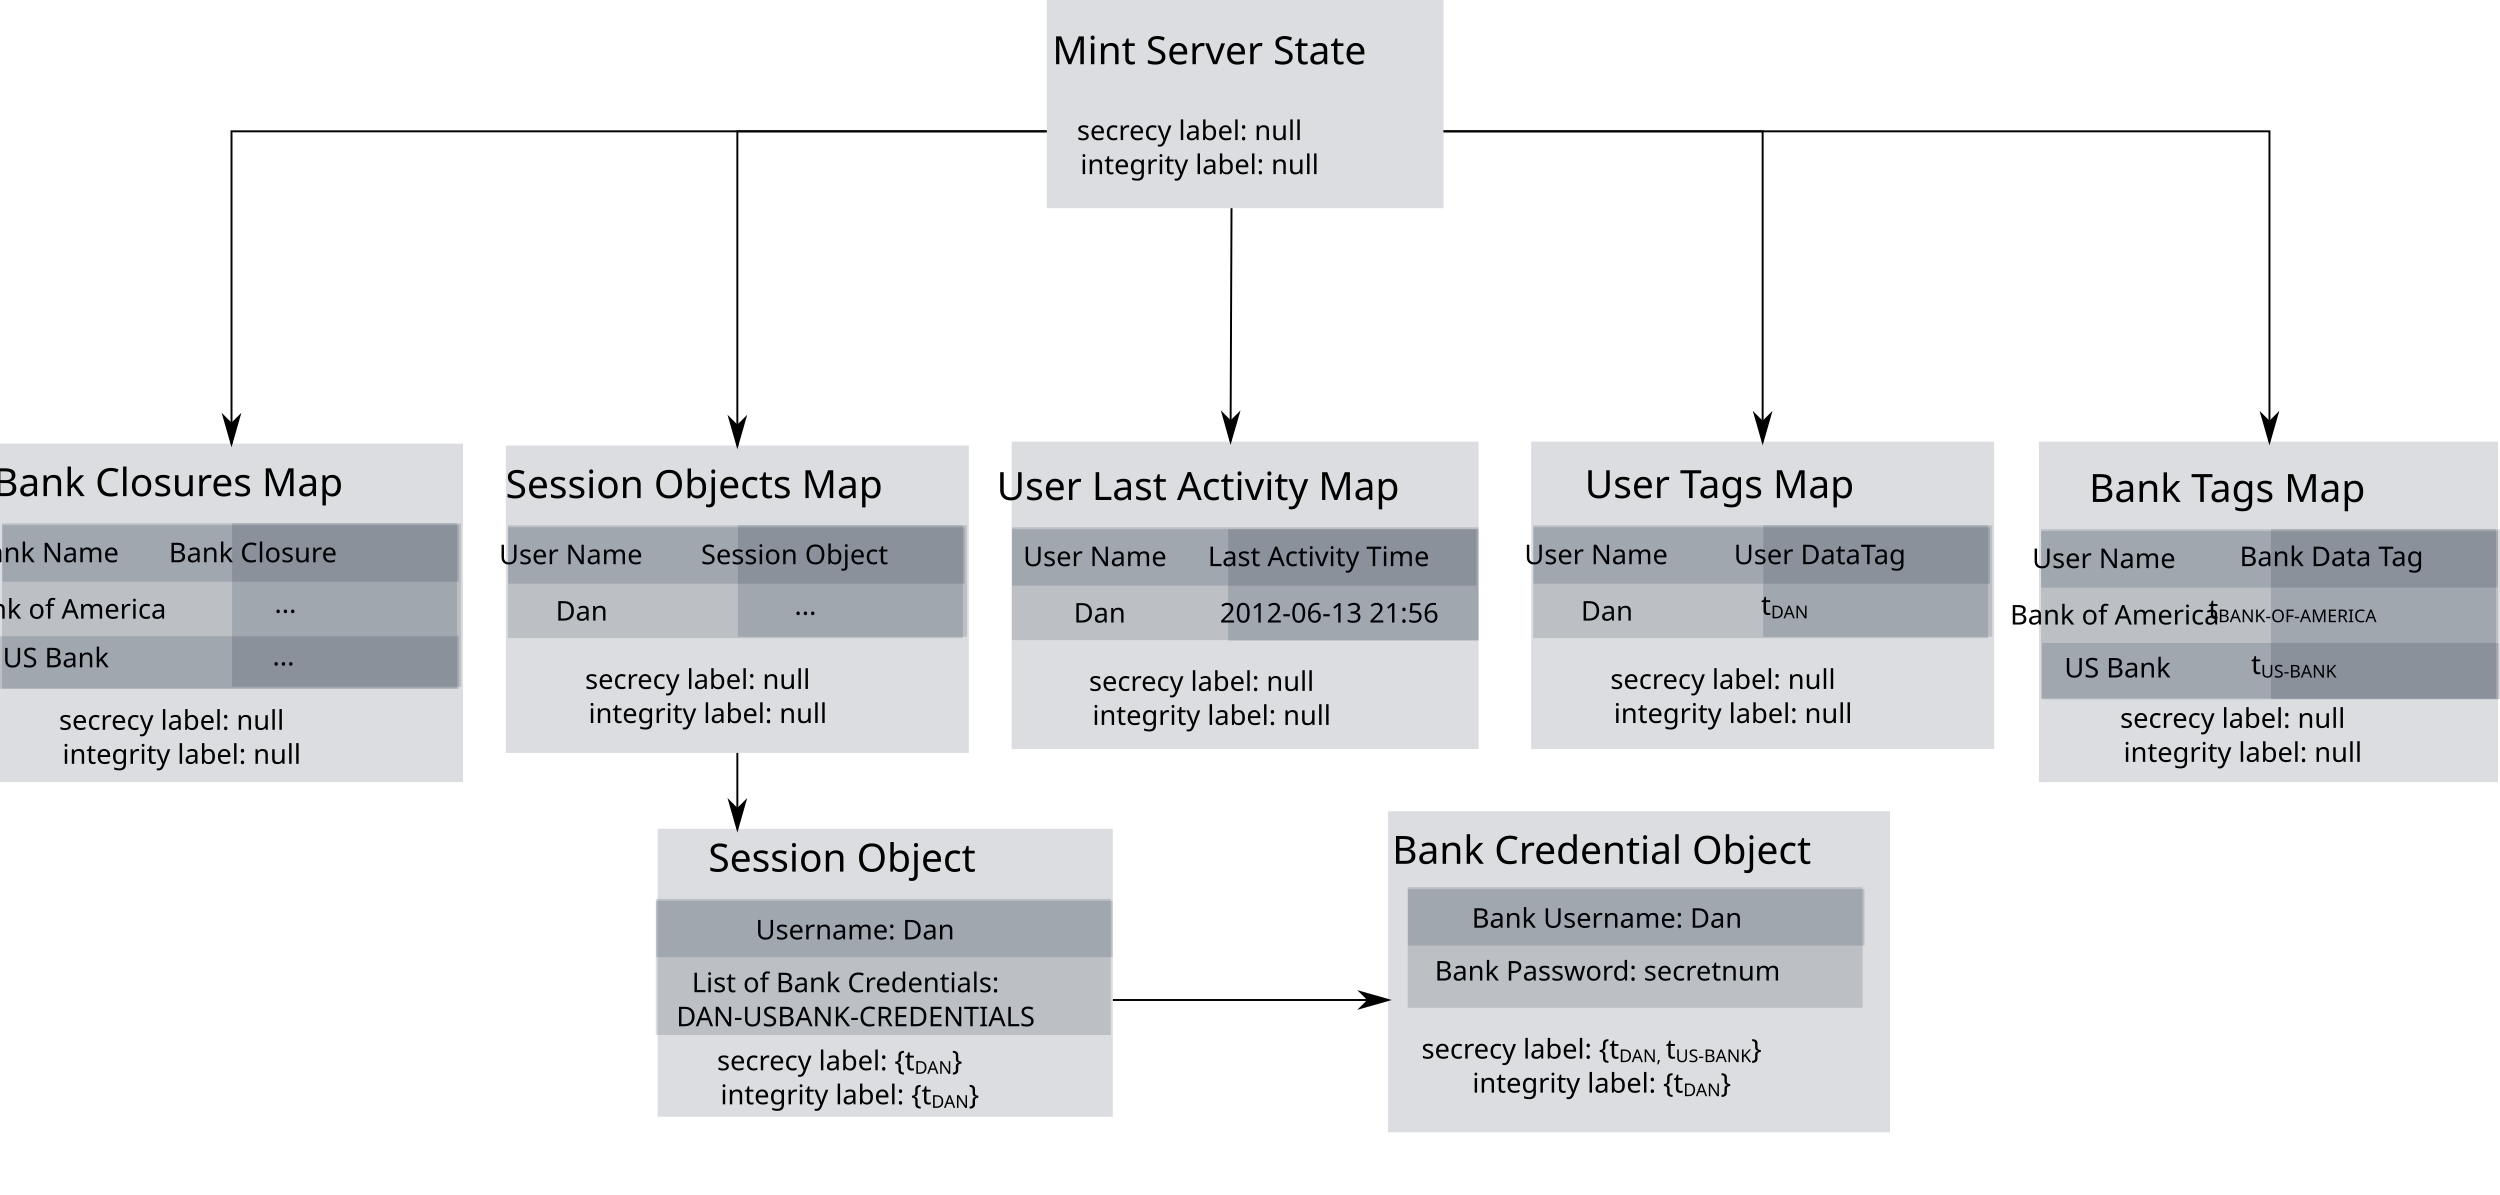
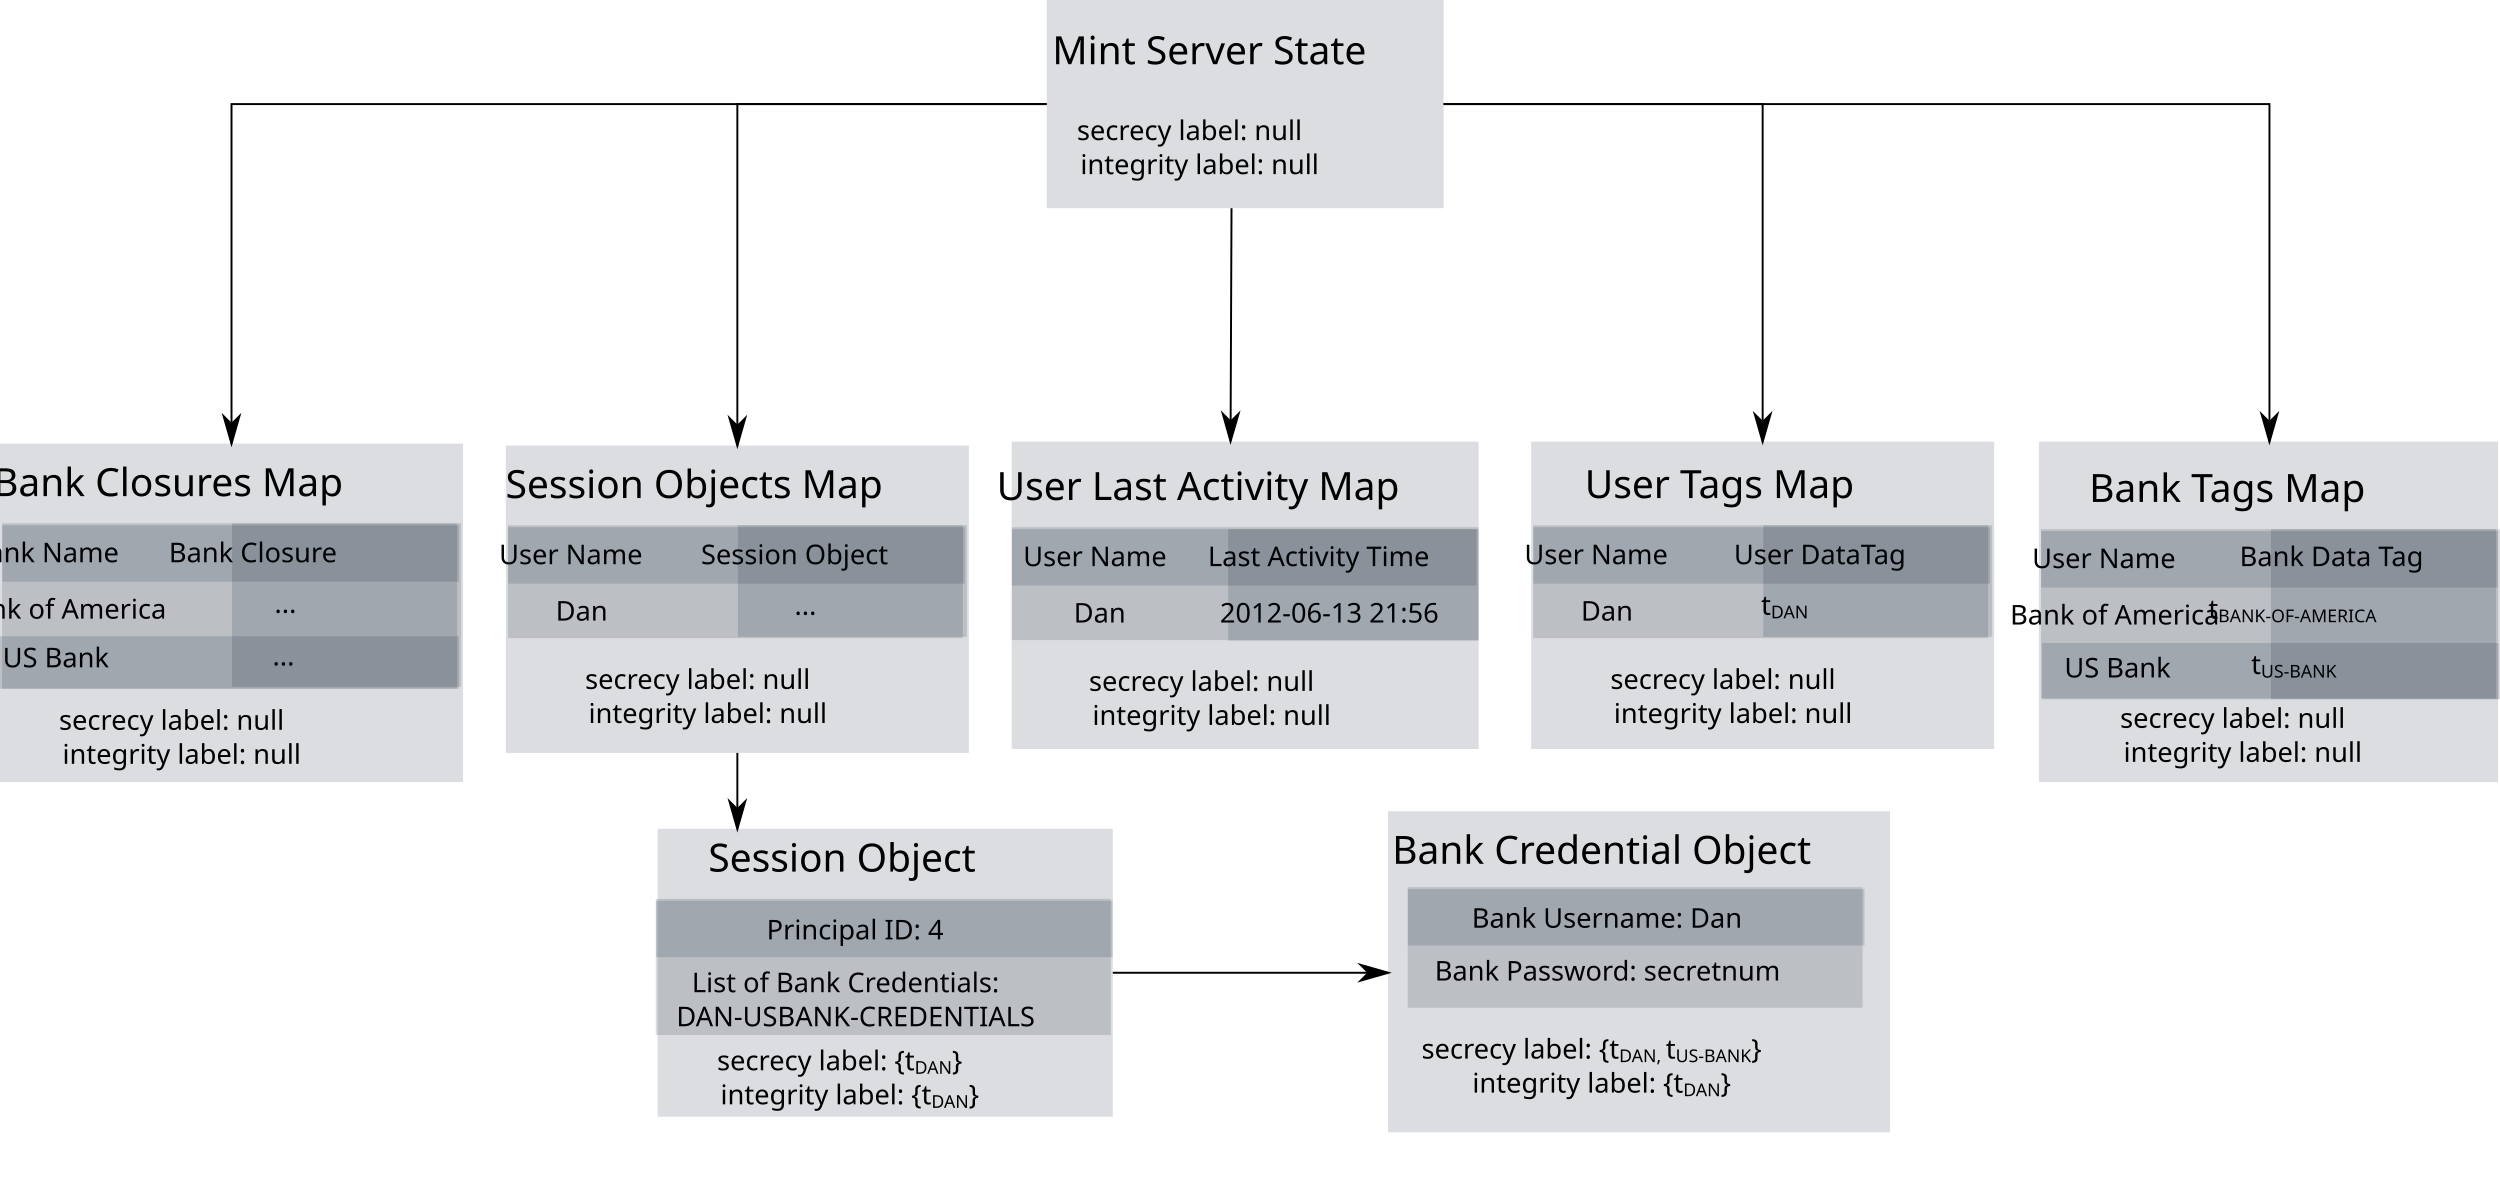
<svg xmlns="http://www.w3.org/2000/svg" width="1285" height="614" id="svg3114" version="1.1">
  <defs id="defs3116">
    <marker orient="auto" refY="0.0" refX="0.0" id="Arrow1Lstart" style="overflow:visible">
      <path id="path6534" d="M 0.0,0.0 L 5.0,-5.0 L -12.5,0.0 L 5.0,5.0 L 0.0,0.0 z " style="fill-rule:evenodd;stroke:#000000;stroke-width:1.0pt" transform="scale(0.8) translate(12.5,0)" />
    </marker>
    <marker orient="auto" refY="0.0" refX="0.0" id="Arrow1Lend" style="overflow:visible;">
      <path id="path6537" d="M 0.0,0.0 L 5.0,-5.0 L -12.5,0.0 L 5.0,5.0 L 0.0,0.0 z " style="fill-rule:evenodd;stroke:#000000;stroke-width:1.0pt;" transform="scale(0.8) rotate(180) translate(12.5,0)" />
    </marker>
    <clipPath clipPathUnits="userSpaceOnUse" id="clipPath5734">
      <rect style="fill:#d3bc5f;fill-opacity:0" id="rect5736" width="44" height="21" x="405" y="599" />
    </clipPath>
    <clipPath clipPathUnits="userSpaceOnUse" id="clipPath5734-6">
      <rect style="fill:#d3bc5f;fill-opacity:0" id="rect5736-1" width="44" height="21" x="405" y="599" />
    </clipPath>
    <clipPath clipPathUnits="userSpaceOnUse" id="clipPath5734-0">
      <rect style="fill:#d3bc5f;fill-opacity:0" id="rect5736-2" width="44" height="21" x="405" y="599" />
    </clipPath>
    <clipPath clipPathUnits="userSpaceOnUse" id="clipPath5734-00">
      <rect style="fill:#d3bc5f;fill-opacity:0" id="rect5736-6" width="44" height="21" x="405" y="599" />
    </clipPath>
    <clipPath clipPathUnits="userSpaceOnUse" id="clipPath5734-04">
      <rect style="fill:#d3bc5f;fill-opacity:0" id="rect5736-68" width="44" height="21" x="405" y="599" />
    </clipPath>
    <clipPath clipPathUnits="userSpaceOnUse" id="clipPath5734-64">
      <rect style="fill:#d3bc5f;fill-opacity:0" id="rect5736-4" width="44" height="21" x="405" y="599" />
    </clipPath>
    <clipPath clipPathUnits="userSpaceOnUse" id="clipPath5734-5">
      <rect style="fill:#d3bc5f;fill-opacity:0" id="rect5736-9" width="44" height="21" x="405" y="599" />
    </clipPath>
    <marker orient="auto" refY="0" refX="0" id="Arrow1Lstart-5" style="overflow:visible">
      <path id="path6534-3" d="M 0,0 5,-5 -12.5,0 5,5 0,0 z" style="fill-rule:evenodd;stroke:#000000;stroke-width:1pt" transform="matrix(0.8,0,0,0.8,10,0)" />
    </marker>
    <marker orient="auto" refY="0" refX="0" id="Arrow1Lstart-50" style="overflow:visible">
      <path id="path6534-9" d="M 0,0 5,-5 -12.5,0 5,5 0,0 z" style="fill-rule:evenodd;stroke:#000000;stroke-width:1pt" transform="matrix(0.8,0,0,0.8,10,0)" />
    </marker>
  </defs>
  <g id="layer1" transform="translate(-16,236.6378)">
    <text xml:space="preserve" style="font-size:32px;font-style:normal;font-weight:normal;line-height:125%;letter-spacing:0px;word-spacing:0px;fill:#000000;fill-opacity:1;stroke:none;font-family:Sans" x="290" y="-229.638" id="text3505">
      <tspan id="tspan3507" x="290" y="-229.638" />
    </text>
    <text xml:space="preserve" style="font-size:20px;font-style:normal;font-weight:normal;line-height:125%;letter-spacing:0px;word-spacing:0px;fill:#000000;fill-opacity:1;stroke:none;font-family:Sans" x="287" y="-238.638" id="text3509">
      <tspan id="tspan3511" x="287" y="-238.638" />
    </text>
    <g id="g3713" transform="translate(326,-282)">
      <g id="g3747">
        <rect style="fill:#001228;fill-opacity:0.141" id="rect3501" width="204" height="107" x="228" y="45.362" />
        <text xml:space="preserve" style="font-size:20px;font-style:normal;font-weight:normal;text-align:center;line-height:125%;letter-spacing:0px;word-spacing:0px;text-anchor:middle;fill:#000000;fill-opacity:1;stroke:none;font-family:Sans" x="335" y="78.362" id="text3513">
          <tspan id="tspan3515" x="335" y="78.362">Mint Server State</tspan>
        </text>
        <text xml:space="preserve" style="font-size:20px;font-style:normal;font-weight:normal;text-align:center;line-height:125%;letter-spacing:0px;word-spacing:0px;text-anchor:middle;fill:#000000;fill-opacity:1;stroke:none;font-family:Sans" x="330" y="117.362" id="text3517">
          <tspan id="tspan3519" x="330" y="117.362" style="font-size:14px">secrecy label: null</tspan>
          <tspan x="330" y="134.862" id="tspan3521" style="font-size:14px">integrity label: null</tspan>
        </text>
      </g>
    </g>
-     <path style="fill:none;stroke:#000000;stroke-width:1px;stroke-linecap:butt;stroke-linejoin:miter;stroke-opacity:1;marker-end:url(#Arrow1Lend);display:inline" d="m 554,-169.138 -419,0 0,160.5" id="path3557" />
+     <path style="fill:none;stroke:#000000;stroke-width:1px;stroke-linecap:butt;stroke-linejoin:miter;stroke-opacity:1;marker-end:url(#Arrow1Lend);display:inline" d="m 554,-183.138 -419,0 0,174.5" id="path3557" />
    <path style="fill:none;stroke:#000000;stroke-width:1px;stroke-linecap:butt;stroke-linejoin:miter;stroke-opacity:1" d="m 185,-38.276 0,0" id="path3561" />
    <g id="g4332" transform="translate(8,-384)">
      <g transform="translate(-333,-23)" id="g3661">
        <g id="g3721">
          <g id="g3593" transform="translate(0,-12)">
            <g transform="translate(335,116)" id="g3611">
              <rect y="335.362" x="7.073" height="85" width="233.863" id="rect3523" style="fill:#001228;fill-opacity:0.141" />
              <rect y="335.362" x="125.281" height="84" width="117.719" id="rect3525" style="fill:#001228;fill-opacity:0.141" />
              <rect y="336.362" x="7.191" height="29" width="234.698" id="rect3527" style="fill:#001228;fill-opacity:0.141" />
              <rect y="393.362" x="6" height="27" width="235.889" id="rect3529" style="fill:#001228;fill-opacity:0.141" />
              <text id="text3531" y="355.362" x="68" style="font-size:20px;font-style:normal;font-weight:normal;text-align:center;line-height:125%;letter-spacing:0px;word-spacing:0px;text-anchor:middle;fill:#000000;fill-opacity:1;stroke:none;font-family:Sans" xml:space="preserve">
                <tspan style="font-size:14px" y="355.362" x="68" id="tspan3533">Bank Name</tspan>
              </text>
              <text id="text3535" y="355.362" x="175" style="font-size:20px;font-style:normal;font-weight:normal;text-align:center;line-height:125%;letter-spacing:0px;word-spacing:0px;text-anchor:middle;fill:#000000;fill-opacity:1;stroke:none;font-family:Sans" xml:space="preserve">
                <tspan style="font-size:14px" y="355.362" x="175" id="tspan3537">Bank Closure</tspan>
              </text>
              <text id="text3539" y="384.362" x="65" style="font-size:14px;font-style:normal;font-weight:normal;text-align:center;line-height:125%;letter-spacing:0px;word-spacing:0px;text-anchor:middle;fill:#000000;fill-opacity:1;stroke:none;font-family:Sans" xml:space="preserve">
                <tspan y="384.362" x="65" id="tspan3541">Bank of America</tspan>
              </text>
              <text id="text3543" y="381.362" x="180" style="font-size:14px;font-style:normal;font-weight:normal;text-align:center;line-height:125%;letter-spacing:0px;word-spacing:0px;text-anchor:middle;fill:#000000;fill-opacity:1;stroke:none;font-family:Sans" xml:space="preserve">
                <tspan y="381.362" x="180" id="tspan3545">...</tspan>
              </text>
              <text id="text3547" y="409.362" x="62" style="font-size:14px;font-style:normal;font-weight:normal;text-align:center;line-height:125%;letter-spacing:0px;word-spacing:0px;text-anchor:middle;fill:#000000;fill-opacity:1;stroke:none;font-family:Sans" xml:space="preserve">
                <tspan y="409.362" x="62" id="tspan3549">US Bank</tspan>
              </text>
              <text id="text3551" y="408.362" x="179" style="font-size:14px;font-style:normal;font-weight:normal;text-align:center;line-height:125%;letter-spacing:0px;word-spacing:0px;text-anchor:middle;fill:#000000;fill-opacity:1;stroke:none;font-family:Sans" xml:space="preserve">
                <tspan y="408.362" x="179" id="tspan3553">...</tspan>
              </text>
            </g>
          </g>
          <rect y="398.362" x="341" height="174" width="238" id="rect3501-4" style="fill:#001228;fill-opacity:0.141" />
          <text id="text3589" y="425.362" x="456" style="font-size:20px;font-style:normal;font-weight:normal;text-align:center;line-height:125%;letter-spacing:0px;word-spacing:0px;text-anchor:middle;fill:#000000;fill-opacity:1;stroke:none;font-family:Sans" xml:space="preserve">
            <tspan y="425.362" x="456" id="tspan3591">Bank Closures Map</tspan>
          </text>
          <text id="text3517-7" y="545.474" x="462.993" style="font-size:20px;font-style:normal;font-weight:normal;text-align:center;line-height:125%;letter-spacing:0px;word-spacing:0px;text-anchor:middle;fill:#000000;fill-opacity:1;stroke:none;font-family:Sans" xml:space="preserve">
            <tspan style="font-size:14px" y="545.474" x="462.993" id="tspan3519-0">secrecy label: null</tspan>
            <tspan style="font-size:14px" id="tspan3521-2" y="562.974" x="462.993">integrity label: null</tspan>
          </text>
        </g>
      </g>
    </g>
    <flowRoot xml:space="preserve" id="flowRoot3653" style="font-size:20px;font-style:normal;font-weight:normal;text-align:center;line-height:125%;letter-spacing:0px;word-spacing:0px;text-anchor:middle;fill:#000000;fill-opacity:1;stroke:none;font-family:Sans" transform="translate(0,-384)">
      <flowRegion id="flowRegion3655">
        <rect id="rect3657" width="348" height="355" x="272" y="328.362" />
      </flowRegion>
      <flowPara id="flowPara3659" />
    </flowRoot>
    <g id="g4449" transform="translate(4,-384)">
      <g id="g3593-1" transform="translate(-69,-34)">
        <g transform="translate(335,116)" id="g3611-0">
          <rect y="335.362" x="7.073" height="58" width="233.863" id="rect3523-6" style="fill:#001228;fill-opacity:0.141" />
          <rect y="335.362" x="125.281" height="57.318" width="117.719" id="rect3525-2" style="fill:#001228;fill-opacity:0.141" />
          <rect y="336.362" x="7.191" height="29" width="234.698" id="rect3527-2" style="fill:#001228;fill-opacity:0.141" />
          <text id="text3531-8" y="355.362" x="68" style="font-size:20px;font-style:normal;font-weight:normal;text-align:center;line-height:125%;letter-spacing:0px;word-spacing:0px;text-anchor:middle;fill:#000000;fill-opacity:1;stroke:none;font-family:Sans" xml:space="preserve">
            <tspan style="font-size:14px" y="355.362" x="68" id="tspan3533-7">User Name</tspan>
          </text>
          <text id="text3535-0" y="355.362" x="183" style="font-size:20px;font-style:normal;font-weight:normal;text-align:center;line-height:125%;letter-spacing:0px;word-spacing:0px;text-anchor:middle;fill:#000000;fill-opacity:1;stroke:none;font-family:Sans" xml:space="preserve">
            <tspan style="font-size:14px" y="355.362" x="183" id="tspan3537-6">Session Object</tspan>
          </text>
          <text id="text3539-0" y="384.362" x="65" style="font-size:14px;font-style:normal;font-weight:normal;text-align:center;line-height:125%;letter-spacing:0px;word-spacing:0px;text-anchor:middle;fill:#000000;fill-opacity:1;stroke:none;font-family:Sans" xml:space="preserve">
            <tspan y="384.362" x="65" id="tspan3541-3">Dan</tspan>
          </text>
          <text id="text3543-3" y="381.362" x="180" style="font-size:14px;font-style:normal;font-weight:normal;text-align:center;line-height:125%;letter-spacing:0px;word-spacing:0px;text-anchor:middle;fill:#000000;fill-opacity:1;stroke:none;font-family:Sans" xml:space="preserve">
            <tspan y="381.362" x="180" id="tspan3545-0">...</tspan>
          </text>
        </g>
      </g>
      <rect y="376.362" x="272" height="158" width="238" id="rect3501-4-6" style="fill:#001228;fill-opacity:0.141" />
      <text id="text3589-0" y="403.362" x="387" style="font-size:20px;font-style:normal;font-weight:normal;text-align:center;line-height:125%;letter-spacing:0px;word-spacing:0px;text-anchor:middle;fill:#000000;fill-opacity:1;stroke:none;font-family:Sans" xml:space="preserve">
        <tspan y="403.362" x="387" id="tspan3591-1">Session Objects Map</tspan>
      </text>
      <text id="text3517-7-2" y="501.474" x="393.993" style="font-size:20px;font-style:normal;font-weight:normal;text-align:center;line-height:125%;letter-spacing:0px;word-spacing:0px;text-anchor:middle;fill:#000000;fill-opacity:1;stroke:none;font-family:Sans" xml:space="preserve">
        <tspan style="font-size:14px" y="501.474" x="393.993" id="tspan3519-0-6">secrecy label: null</tspan>
        <tspan style="font-size:14px" id="tspan3521-2-0" y="518.974" x="393.993">integrity label: null</tspan>
      </text>
    </g>
-     <path style="fill:none;stroke:#000000;stroke-width:1px;stroke-linecap:butt;stroke-linejoin:miter;stroke-opacity:1;marker-start:url(#Arrow1Lstart);marker-end:none;display:inline" d="m 395,-7.638 0,-161.5 159,0" id="path3858" />
+     <path style="fill:none;stroke:#000000;stroke-width:1px;stroke-linecap:butt;stroke-linejoin:miter;stroke-opacity:1;marker-start:url(#Arrow1Lstart);marker-end:none;display:inline" d="m 395,-7.638 0,-175.5 159,0" id="path3858" />
    <g id="g17198" transform="translate(-3,-1)">
      <rect y="35.362" x="539.073" height="58" width="239.863" id="rect3523-6-6" style="fill:#001228;fill-opacity:0.141" />
      <rect y="36.362" x="650.281" height="57.318" width="128.719" id="rect3525-2-8" style="fill:#001228;fill-opacity:0.141" />
      <rect y="36.362" x="539.191" height="29" width="238.698" id="rect3527-2-6" style="fill:#001228;fill-opacity:0.141" />
      <text id="text3531-8-5" y="55.362" x="600" style="font-size:20px;font-style:normal;font-weight:normal;text-align:center;line-height:125%;letter-spacing:0px;word-spacing:0px;text-anchor:middle;fill:#000000;fill-opacity:1;stroke:none;font-family:Sans" xml:space="preserve">
        <tspan style="font-size:14px" y="55.362" x="600" id="tspan3533-7-4">User Name</tspan>
      </text>
      <text id="text3535-0-5" y="55.362" x="715" style="font-size:20px;font-style:normal;font-weight:normal;text-align:center;line-height:125%;letter-spacing:0px;word-spacing:0px;text-anchor:middle;fill:#000000;fill-opacity:1;stroke:none;font-family:Sans" xml:space="preserve">
        <tspan style="font-size:14px" y="55.362" x="715" id="tspan3537-6-9">Last Activity Time</tspan>
      </text>
      <text id="text3539-0-2" y="84.362" x="597" style="font-size:14px;font-style:normal;font-weight:normal;text-align:center;line-height:125%;letter-spacing:0px;word-spacing:0px;text-anchor:middle;fill:#000000;fill-opacity:1;stroke:none;font-family:Sans" xml:space="preserve">
        <tspan y="84.362" x="597" id="tspan3541-3-0">Dan</tspan>
      </text>
      <text id="text3543-3-4" y="84.362" x="715" style="font-size:14px;font-style:normal;font-weight:normal;text-align:center;line-height:125%;letter-spacing:0px;word-spacing:0px;text-anchor:middle;fill:#000000;fill-opacity:1;stroke:none;font-family:Sans" xml:space="preserve">
        <tspan y="84.362" x="715" id="tspan3545-0-6">2012-06-13 21:56</tspan>
      </text>
      <rect y="-8.638" x="539" height="158" width="240" id="rect3501-4-6-1" style="fill:#001228;fill-opacity:0.141;display:inline" />
      <text id="text3589-0-7" y="21.362" x="653" style="font-size:20px;font-style:normal;font-weight:normal;text-align:center;line-height:125%;letter-spacing:0px;word-spacing:0px;text-anchor:middle;fill:#000000;fill-opacity:1;stroke:none;display:inline;font-family:Sans" xml:space="preserve">
        <tspan y="21.362" x="653" id="tspan3591-1-2">User Last Activity Map</tspan>
      </text>
      <text id="text3517-7-2-5" y="119.474" x="659.993" style="font-size:20px;font-style:normal;font-weight:normal;text-align:center;line-height:125%;letter-spacing:0px;word-spacing:0px;text-anchor:middle;fill:#000000;fill-opacity:1;stroke:none;display:inline;font-family:Sans" xml:space="preserve">
        <tspan style="font-size:14px" y="119.474" x="659.993" id="tspan3519-0-6-8">secrecy label: null</tspan>
        <tspan style="font-size:14px" id="tspan3521-2-0-6" y="136.974" x="659.993">integrity label: null</tspan>
      </text>
    </g>
    <g id="g4492" transform="translate(0,-384)">
      <g id="g3593-1-0-5" transform="translate(462,-34)" style="display:inline">
        <g transform="translate(335,116)" id="g3611-0-0-7">
          <rect y="335.362" x="7.073" height="58" width="233.863" id="rect3523-6-6-0" style="fill:#001228;fill-opacity:0.141" />
          <rect y="335.362" x="125.281" height="57.318" width="117.719" id="rect3525-2-8-5" style="fill:#001228;fill-opacity:0.141" />
          <rect y="336.362" x="7.191" height="29" width="234.698" id="rect3527-2-6-2" style="fill:#001228;fill-opacity:0.141" />
          <text id="text3531-8-5-1" y="355.362" x="68" style="font-size:20px;font-style:normal;font-weight:normal;text-align:center;line-height:125%;letter-spacing:0px;word-spacing:0px;text-anchor:middle;fill:#000000;fill-opacity:1;stroke:none;font-family:Sans" xml:space="preserve">
            <tspan style="font-size:14px" y="355.362" x="68" id="tspan3533-7-4-8">User Name</tspan>
          </text>
          <text id="text3535-0-5-8" y="355.362" x="183" style="font-size:20px;font-style:normal;font-weight:normal;text-align:center;line-height:125%;letter-spacing:0px;word-spacing:0px;text-anchor:middle;fill:#000000;fill-opacity:1;stroke:none;font-family:Sans" xml:space="preserve">
            <tspan style="font-size:14px" y="355.362" x="183" id="tspan3537-6-9-0">User DataTag</tspan>
          </text>
          <text id="text3539-0-2-3" y="384.362" x="65" style="font-size:14px;font-style:normal;font-weight:normal;text-align:center;line-height:125%;letter-spacing:0px;word-spacing:0px;text-anchor:middle;fill:#000000;fill-opacity:1;stroke:none;font-family:Sans" xml:space="preserve">
            <tspan y="384.362" x="65" id="tspan3541-3-0-5">Dan</tspan>
          </text>
          <text id="text3543-3-4-8" y="381.362" x="180" style="font-size:14px;font-style:normal;font-weight:normal;text-align:center;line-height:125%;letter-spacing:0px;word-spacing:0px;text-anchor:middle;fill:#000000;fill-opacity:1;stroke:none;font-family:Sans" xml:space="preserve">
            <tspan y="381.362" x="180" id="tspan3545-0-6-6">t<tspan id="tspan4143" style="font-size:65.001%;baseline-shift:sub">DAN</tspan>
            </tspan>
          </text>
        </g>
      </g>
      <rect y="374.362" x="803" height="158" width="238" id="rect3501-4-6-1-7" style="fill:#001228;fill-opacity:0.141;display:inline" />
      <text id="text3589-0-7-1" y="403.362" x="918" style="font-size:20px;font-style:normal;font-weight:normal;text-align:center;line-height:125%;letter-spacing:0px;word-spacing:0px;text-anchor:middle;fill:#000000;fill-opacity:1;stroke:none;display:inline;font-family:Sans" xml:space="preserve">
        <tspan y="403.362" x="918" id="tspan3591-1-2-9">User Tags Map</tspan>
      </text>
      <text id="text3517-7-2-5-7" y="501.474" x="924.993" style="font-size:20px;font-style:normal;font-weight:normal;text-align:center;line-height:125%;letter-spacing:0px;word-spacing:0px;text-anchor:middle;fill:#000000;fill-opacity:1;stroke:none;display:inline;font-family:Sans" xml:space="preserve">
        <tspan style="font-size:14px" y="501.474" x="924.993" id="tspan3519-0-6-8-0">secrecy label: null</tspan>
        <tspan style="font-size:14px" id="tspan3521-2-0-6-6" y="518.974" x="924.993">integrity label: null</tspan>
      </text>
    </g>
    <g id="g4514" transform="translate(0,-384)">
      <g id="g3593-1-0-0" transform="translate(723,-32)" style="display:inline">
        <g transform="translate(335,116)" id="g3611-0-0-4">
          <rect y="335.362" x="7.073" height="87" width="233.863" id="rect3523-6-6-2" style="fill:#001228;fill-opacity:0.141" />
          <rect y="335.362" x="125.281" height="87.318" width="117.719" id="rect3525-2-8-2" style="fill:#001228;fill-opacity:0.141" />
          <rect y="336.362" x="7.191" height="29" width="234.698" id="rect3527-2-6-7" style="fill:#001228;fill-opacity:0.141" />
          <text id="text3531-8-5-9" y="355.362" x="68" style="font-size:20px;font-style:normal;font-weight:normal;text-align:center;line-height:125%;letter-spacing:0px;word-spacing:0px;text-anchor:middle;fill:#000000;fill-opacity:1;stroke:none;font-family:Sans" xml:space="preserve">
            <tspan style="font-size:14px" y="355.362" x="68" id="tspan3533-7-4-1">User Name</tspan>
          </text>
          <text id="text3535-0-5-4" y="354.362" x="185" style="font-size:20px;font-style:normal;font-weight:normal;text-align:center;line-height:125%;letter-spacing:0px;word-spacing:0px;text-anchor:middle;fill:#000000;fill-opacity:1;stroke:none;font-family:Sans" xml:space="preserve">
            <tspan style="font-size:14px" y="354.362" x="185" id="tspan3537-6-9-8">Bank Data Tag</tspan>
          </text>
          <text id="text3539-0-2-4" y="384.362" x="65" style="font-size:14px;font-style:normal;font-weight:normal;text-align:center;line-height:125%;letter-spacing:0px;word-spacing:0px;text-anchor:middle;fill:#000000;fill-opacity:1;stroke:none;font-family:Sans" xml:space="preserve">
            <tspan y="384.362" x="65" id="tspan3541-3-0-55">Bank of America</tspan>
          </text>
          <text id="text3543-3-4-4" y="381.362" x="180" style="font-size:14px;font-style:normal;font-weight:normal;text-align:center;line-height:125%;letter-spacing:0px;word-spacing:0px;text-anchor:middle;fill:#000000;fill-opacity:1;stroke:none;font-family:Sans" xml:space="preserve">
            <tspan y="381.362" x="180" id="tspan3545-0-6-1">t<tspan style="font-size:65.001%;baseline-shift:sub" id="tspan4326">BANK-OF-AMERICA</tspan>
            </tspan>
          </text>
          <rect y="393.862" x="7.651" height="29" width="234.698" id="rect3527-2-6-7-7" style="fill:#001228;fill-opacity:0.141;display:inline" />
          <text id="text3539-0-2-4-0" y="411.581" x="66.419" style="font-size:14px;font-style:normal;font-weight:normal;text-align:center;line-height:125%;letter-spacing:0px;word-spacing:0px;text-anchor:middle;fill:#000000;fill-opacity:1;stroke:none;display:inline;font-family:Sans" xml:space="preserve">
            <tspan y="411.581" x="66.419" id="tspan3541-3-0-55-8">US Bank</tspan>
          </text>
          <text id="text3543-3-4-4-0" y="409.813" x="180.719" style="font-size:14px;font-style:normal;font-weight:normal;text-align:center;line-height:125%;letter-spacing:0px;word-spacing:0px;text-anchor:middle;fill:#000000;fill-opacity:1;stroke:none;display:inline;font-family:Sans" xml:space="preserve">
            <tspan y="409.813" x="180.719" id="tspan3545-0-6-1-9">t<tspan id="tspan4145-8" style="font-size:65.001%;baseline-shift:sub">US-BANK</tspan>
            </tspan>
          </text>
        </g>
      </g>
      <rect y="374.362" x="1064" height="175" width="236" id="rect3501-4-6-1-9" style="fill:#001228;fill-opacity:0.141;display:inline" />
      <text id="text3589-0-7-8" y="405.362" x="1179" style="font-size:20px;font-style:normal;font-weight:normal;text-align:center;line-height:125%;letter-spacing:0px;word-spacing:0px;text-anchor:middle;fill:#000000;fill-opacity:1;stroke:none;display:inline;font-family:Sans" xml:space="preserve">
        <tspan y="405.362" x="1179" id="tspan3591-1-2-0">Bank Tags Map</tspan>
      </text>
      <text id="text3517-7-2-5-9" y="521.474" x="1186.993" style="font-size:20px;font-style:normal;font-weight:normal;text-align:center;line-height:125%;letter-spacing:0px;word-spacing:0px;text-anchor:middle;fill:#000000;fill-opacity:1;stroke:none;display:inline;font-family:Sans" xml:space="preserve">
        <tspan style="font-size:14px" y="521.474" x="1186.993" id="tspan3519-0-6-8-4">secrecy label: null</tspan>
        <tspan style="font-size:14px" id="tspan3521-2-0-6-9" y="538.974" x="1186.993">integrity label: null</tspan>
      </text>
    </g>
-     <path id="path4328" d="m 922,-9.638 0,-159.5 -164,0" style="fill:none;stroke:#000000;stroke-width:1px;stroke-linecap:butt;stroke-linejoin:miter;stroke-opacity:1;marker-start:url(#Arrow1Lstart);display:inline" />
-     <path id="path4330" d="m 1182.5,-9.638 0,-159.5 -424.5,0" style="fill:none;stroke:#000000;stroke-width:1px;stroke-linecap:butt;stroke-linejoin:miter;stroke-opacity:1;marker-start:url(#Arrow1Lstart);display:inline" />
-     <g id="g4899">
+     <path id="path4328" d="m 922,-9.638 0,-173.5 -164,0" style="fill:none;stroke:#000000;stroke-width:1px;stroke-linecap:butt;stroke-linejoin:miter;stroke-opacity:1;marker-start:url(#Arrow1Lstart);display:inline" />
+     <path id="path4330" d="m 1182.5,-9.638 0,-173.5 -424.5,0" style="fill:none;stroke:#000000;stroke-width:1px;stroke-linecap:butt;stroke-linejoin:miter;stroke-opacity:1;marker-start:url(#Arrow1Lstart);display:inline" />
+     <g id="g3229">
      <rect y="225.362" x="353.073" height="70" width="233.863" id="rect3523-6-68" style="fill:#001228;fill-opacity:0.141" />
      <rect y="226.362" x="353.191" height="29" width="234.698" id="rect3527-2-9" style="fill:#001228;fill-opacity:0.141" />
      <text id="text3535-0-2" y="273.362" x="474" style="font-size:20px;font-style:normal;font-weight:normal;text-align:center;line-height:125%;letter-spacing:0px;word-spacing:0px;text-anchor:middle;fill:#000000;fill-opacity:1;stroke:none;font-family:Sans" xml:space="preserve">
        <tspan style="font-size:14px" y="273.362" x="474" id="tspan3537-6-1">List of Bank Credentials:</tspan>
        <tspan style="font-size:14px" y="290.862" x="474" id="tspan4776">DAN-USBANK-CREDENTIALS</tspan>
      </text>
      <text id="text3535-0-2-7" y="246.224" x="473.709" style="font-size:20px;font-style:normal;font-weight:normal;text-align:center;line-height:125%;letter-spacing:0px;word-spacing:0px;text-anchor:middle;fill:#000000;fill-opacity:1;stroke:none;font-family:Sans" xml:space="preserve">
-         <tspan style="font-size:14px" y="246.224" x="473.709" id="tspan3537-6-1-0">Username: Dan</tspan>
+         <tspan style="font-size:14px" y="246.224" x="473.709" id="tspan3537-6-1-0">Principal ID: 4</tspan>
      </text>
      <rect y="189.362" x="354" height="148" width="234" id="rect3501-4-6-3" style="fill:#001228;fill-opacity:0.141" />
      <text id="text3589-0-1" y="211.362" x="467" style="font-size:20px;font-style:normal;font-weight:normal;text-align:center;line-height:125%;letter-spacing:0px;word-spacing:0px;text-anchor:middle;fill:#000000;fill-opacity:1;stroke:none;font-family:Sans" xml:space="preserve">
        <tspan y="211.362" x="467" id="tspan3591-1-29">Session Object</tspan>
      </text>
      <text id="text3517-7-2-9" y="313.474" x="470.993" style="font-size:20px;font-style:normal;font-weight:normal;text-align:center;line-height:125%;letter-spacing:0px;word-spacing:0px;text-anchor:middle;fill:#000000;fill-opacity:1;stroke:none;font-family:Sans" xml:space="preserve">
        <tspan style="font-size:14px" y="313.474" x="470.993" id="tspan3519-0-6-6">secrecy label: {t<tspan style="font-size:65.001%;baseline-shift:sub" id="tspan4778">DAN</tspan>}</tspan>
        <tspan style="font-size:14px" id="tspan3521-2-0-9" y="330.974" x="470.993">integrity label: {t<tspan style="font-size:65.001%;baseline-shift:sub" id="tspan4780">DAN</tspan>}</tspan>
      </text>
    </g>
    <g id="g4882" transform="translate(-39,-60)">
      <rect y="279.362" x="778.536" height="62" width="233.863" id="rect3523-6-68-3" style="fill:#001228;fill-opacity:0.141" />
      <rect y="280.362" x="778.655" height="29" width="234.698" id="rect3527-2-9-4" style="fill:#001228;fill-opacity:0.141" />
      <text id="text3535-0-2-0" y="327.362" x="899.464" style="font-size:20px;font-style:normal;font-weight:normal;text-align:center;line-height:125%;letter-spacing:0px;word-spacing:0px;text-anchor:middle;fill:#000000;fill-opacity:1;stroke:none;font-family:Sans" xml:space="preserve">
        <tspan style="font-size:14px" y="327.362" x="899.464" id="tspan4776-8">Bank Password: secretnum</tspan>
      </text>
      <text id="text3535-0-2-7-9" y="300.224" x="899.173" style="font-size:20px;font-style:normal;font-weight:normal;text-align:center;line-height:125%;letter-spacing:0px;word-spacing:0px;text-anchor:middle;fill:#000000;fill-opacity:1;stroke:none;font-family:Sans" xml:space="preserve">
        <tspan style="font-size:14px" y="300.224" x="899.173" id="tspan3537-6-1-0-7">Bank Username: Dan</tspan>
      </text>
      <rect y="240.362" x="768.464" height="165" width="258" id="rect3501-4-6-3-0" style="fill:#001228;fill-opacity:0.141" />
      <text id="text3589-0-1-8" y="267.362" x="896.464" style="font-size:20px;font-style:normal;font-weight:normal;text-align:center;line-height:125%;letter-spacing:0px;word-spacing:0px;text-anchor:middle;fill:#000000;fill-opacity:1;stroke:none;font-family:Sans" xml:space="preserve">
        <tspan y="267.362" x="896.464" id="tspan3591-1-29-6">Bank Credential Object</tspan>
      </text>
      <text id="text3517-7-2-9-6" y="367.474" x="896.457" style="font-size:20px;font-style:normal;font-weight:normal;text-align:center;line-height:125%;letter-spacing:0px;word-spacing:0px;text-anchor:middle;fill:#000000;fill-opacity:1;stroke:none;font-family:Sans" xml:space="preserve">
        <tspan style="font-size:14px" y="367.474" x="896.457" id="tspan3519-0-6-6-6">secrecy label: {t<tspan style="font-size:65.001%;baseline-shift:sub" id="tspan4778-2">DAN, </tspan>t<tspan style="font-size:65.001%;baseline-shift:sub" id="tspan4844">US-BANK</tspan>}</tspan>
        <tspan style="font-size:14px" id="tspan3521-2-0-9-9" y="384.974" x="896.457">integrity label: {t<tspan style="font-size:65.001%;baseline-shift:sub" id="tspan4780-0">DAN</tspan>}</tspan>
      </text>
    </g>
-     <path id="path4846" d="m 395,150.362 0,39" style="fill:none;stroke:#000000;stroke-width:1px;stroke-linecap:butt;stroke-linejoin:miter;stroke-opacity:1;marker-start:none;marker-end:url(#Arrow1Lend)" />
-     <path id="path4848" d="m 588,277.362 141.464,0" style="fill:none;stroke:#000000;stroke-width:1px;stroke-linecap:butt;stroke-linejoin:miter;stroke-opacity:1;marker-end:url(#Arrow1Lend);display:inline" />
-     <rect style="fill:#d3bc5f;fill-opacity:0" id="rect5730" width="57" height="29" x="403" y="599" transform="translate(16,-250.6378)" />
+     <path id="path4846" d="m 395,150.362 0,39" style="fill:none;stroke:#000000;stroke-width:1px;stroke-linecap:butt;stroke-linejoin:miter;stroke-opacity:1;marker-start:none;marker-end:url(#Arrow1Lend);display:inline" />
+     <path id="path4848" d="m 588,263.362 141.464,0" style="fill:none;stroke:#000000;stroke-width:1px;stroke-linecap:butt;stroke-linejoin:miter;stroke-opacity:1;marker-end:url(#Arrow1Lend);display:inline" />
    <path style="fill:none;stroke:#000000;stroke-width:1px;stroke-linecap:butt;stroke-linejoin:miter;stroke-opacity:1;marker-start:url(#Arrow1Lstart);marker-end:none;display:inline" d="M 648.5,-9.888 649,-129.638" id="path3858-2" />
  </g>
</svg>
